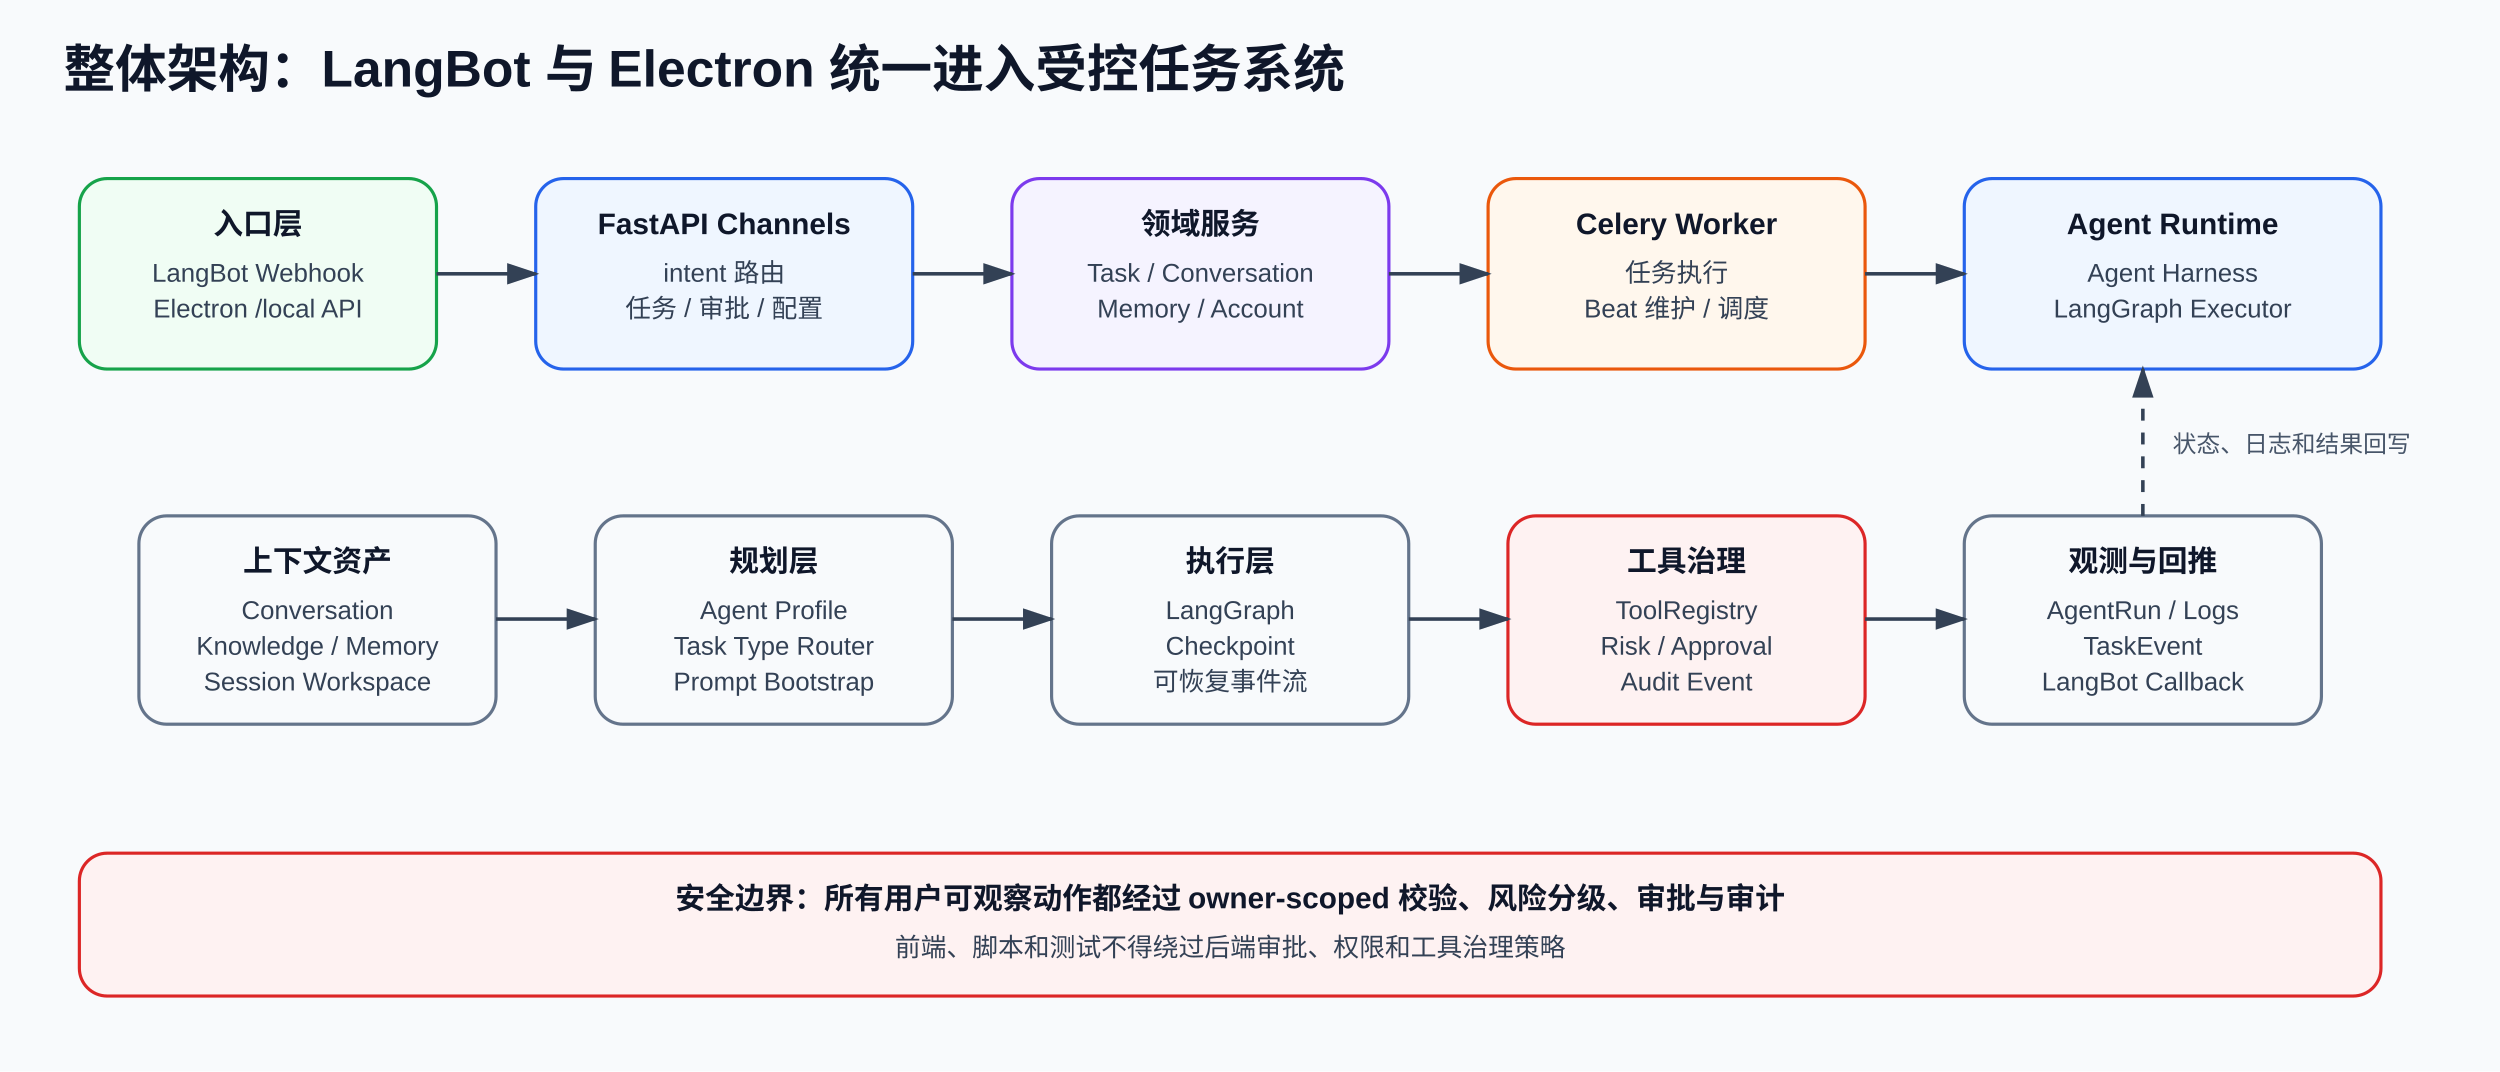
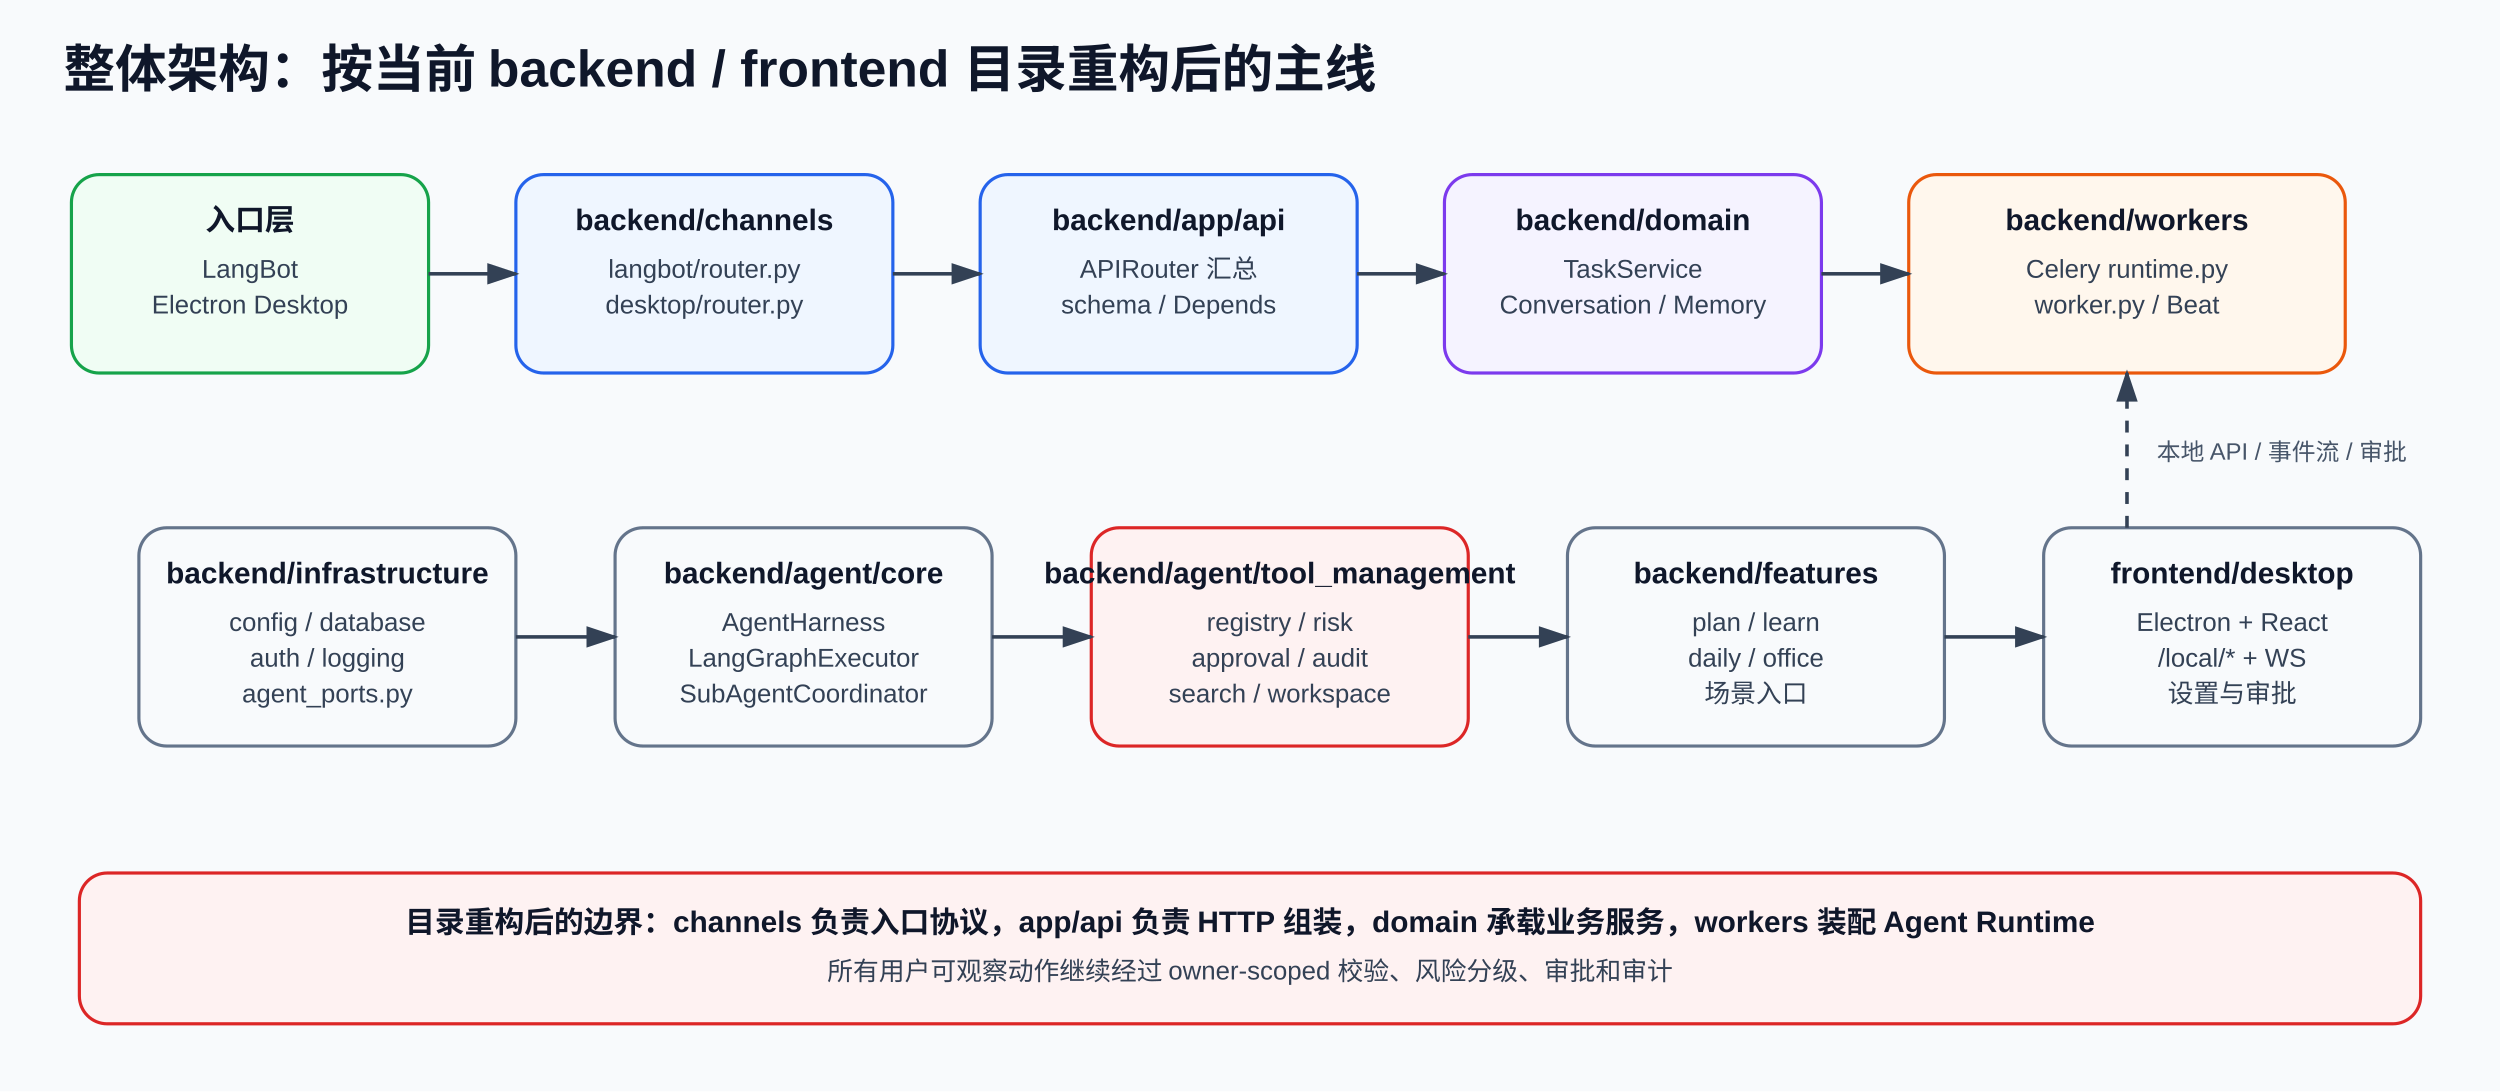
- <svg xmlns="http://www.w3.org/2000/svg" width="1260" height="540" viewBox="0 0 1260 540" role="img">
+ <svg xmlns="http://www.w3.org/2000/svg" width="1260" height="550" viewBox="0 0 1260 550" role="img">
  <style>
  .bg { fill: #f8fafc; }
  .title { font: 700 26px -apple-system,BlinkMacSystemFont,"Segoe UI",Arial,"Noto Sans CJK SC",sans-serif; fill: #0f172a; }
  .label { font: 700 15px -apple-system,BlinkMacSystemFont,"Segoe UI",Arial,"Noto Sans CJK SC",sans-serif; fill: #0f172a; }
  .small { font: 400 13px -apple-system,BlinkMacSystemFont,"Segoe UI",Arial,"Noto Sans CJK SC",sans-serif; fill: #334155; }
  .tiny { font: 400 12px -apple-system,BlinkMacSystemFont,"Segoe UI",Arial,"Noto Sans CJK SC",sans-serif; fill: #475569; }
  .blue { stroke: #2563eb; fill: #eff6ff; }
  .green { stroke: #16a34a; fill: #f0fdf4; }
  .orange { stroke: #ea580c; fill: #fff7ed; }
  .purple { stroke: #7c3aed; fill: #f5f3ff; }
  .slate { stroke: #64748b; fill: #f8fafc; }
  .red { stroke: #dc2626; fill: #fef2f2; }
  .box { stroke-width: 1.6; rx: 14; }
  .arrow { stroke: #334155; stroke-width: 1.8; fill: none; marker-end: url(#arrow); }
  .dash { stroke-dasharray: 6 6; }
  .lane { stroke: #cbd5e1; stroke-width: 1.2; stroke-dasharray: 5 5; fill: none; }
</style>
  <defs>
    <marker id="arrow" markerWidth="10" markerHeight="10" refX="8" refY="3" orient="auto" markerUnits="strokeWidth">
      <path d="M0,0 L0,6 L9,3 z" fill="#334155" />
    </marker>
  </defs>
  <rect width="100%" height="100%" class="bg" />
-   <text x="32" y="44" text-anchor="start" class="title">整体架构：LangBot 与 Electron 统一进入受控任务系统</text>
-   <rect x="40" y="90" width="180" height="96" class="box green" rx="14" />
-   <text x="130.0" y="118" text-anchor="middle" class="label">入口层</text>
-   <text x="130.0" y="142" text-anchor="middle" class="small">LangBot Webhook</text>
-   <text x="130.0" y="160" text-anchor="middle" class="small">Electron /local API</text>
-   <rect x="270" y="90" width="190" height="96" class="box blue" rx="14" />
-   <text x="365.0" y="118" text-anchor="middle" class="label">FastAPI Channels</text>
-   <text x="365.0" y="142" text-anchor="middle" class="small">intent 路由</text>
-   <text x="365.0" y="160" text-anchor="middle" class="small">任务 / 审批 / 配置</text>
-   <rect x="510" y="90" width="190" height="96" class="box purple" rx="14" />
-   <text x="605.0" y="118" text-anchor="middle" class="label">领域服务</text>
-   <text x="605.0" y="142" text-anchor="middle" class="small">Task / Conversation</text>
-   <text x="605.0" y="160" text-anchor="middle" class="small">Memory / Account</text>
-   <rect x="750" y="90" width="190" height="96" class="box orange" rx="14" />
-   <text x="845.0" y="118" text-anchor="middle" class="label">Celery Worker</text>
-   <text x="845.0" y="142" text-anchor="middle" class="small">任务执行</text>
-   <text x="845.0" y="160" text-anchor="middle" class="small">Beat 维护 / 调度</text>
-   <rect x="990" y="90" width="210" height="96" class="box blue" rx="14" />
-   <text x="1095.0" y="118" text-anchor="middle" class="label">Agent Runtime</text>
-   <text x="1095.0" y="142" text-anchor="middle" class="small">Agent Harness</text>
-   <text x="1095.0" y="160" text-anchor="middle" class="small">LangGraph Executor</text>
-   <path d="M220,138 L270,138" class="arrow" />
-   <path d="M460,138 L510,138" class="arrow" />
-   <path d="M700,138 L750,138" class="arrow" />
-   <path d="M940,138 L990,138" class="arrow" />
-   <rect x="70" y="260" width="180" height="105" class="box slate" rx="14" />
-   <text x="160.0" y="288" text-anchor="middle" class="label">上下文资产</text>
-   <text x="160.0" y="312" text-anchor="middle" class="small">Conversation</text>
-   <text x="160.0" y="330" text-anchor="middle" class="small">Knowledge / Memory</text>
-   <text x="160.0" y="348" text-anchor="middle" class="small">Session Workspace</text>
-   <rect x="300" y="260" width="180" height="105" class="box slate" rx="14" />
-   <text x="390.0" y="288" text-anchor="middle" class="label">规划层</text>
-   <text x="390.0" y="312" text-anchor="middle" class="small">Agent Profile</text>
-   <text x="390.0" y="330" text-anchor="middle" class="small">Task Type Router</text>
-   <text x="390.0" y="348" text-anchor="middle" class="small">Prompt Bootstrap</text>
-   <rect x="530" y="260" width="180" height="105" class="box slate" rx="14" />
-   <text x="620.0" y="288" text-anchor="middle" class="label">执行层</text>
-   <text x="620.0" y="312" text-anchor="middle" class="small">LangGraph</text>
-   <text x="620.0" y="330" text-anchor="middle" class="small">Checkpoint</text>
-   <text x="620.0" y="348" text-anchor="middle" class="small">可恢复事件流</text>
-   <rect x="760" y="260" width="180" height="105" class="box red" rx="14" />
-   <text x="850.0" y="288" text-anchor="middle" class="label">工具治理</text>
-   <text x="850.0" y="312" text-anchor="middle" class="small">ToolRegistry</text>
-   <text x="850.0" y="330" text-anchor="middle" class="small">Risk / Approval</text>
-   <text x="850.0" y="348" text-anchor="middle" class="small">Audit Event</text>
-   <rect x="990" y="260" width="180" height="105" class="box slate" rx="14" />
-   <text x="1080.0" y="288" text-anchor="middle" class="label">观测与回推</text>
-   <text x="1080.0" y="312" text-anchor="middle" class="small">AgentRun / Logs</text>
-   <text x="1080.0" y="330" text-anchor="middle" class="small">TaskEvent</text>
-   <text x="1080.0" y="348" text-anchor="middle" class="small">LangBot Callback</text>
-   <path d="M250,312 L300,312" class="arrow" />
-   <path d="M480,312 L530,312" class="arrow" />
-   <path d="M710,312 L760,312" class="arrow" />
-   <path d="M940,312 L990,312" class="arrow" />
-   <path d="M1080,260 L1080,186" class="arrow dash" />
-   <text x="1095" y="228" text-anchor="start" class="tiny">状态、日志和结果回写</text>
-   <rect x="40" y="430" width="1160" height="72" class="box red" rx="14" />
-   <text x="620" y="458" text-anchor="middle" class="label">安全边界：所有用户可观察动作都经过 owner-scoped 校验、风险分级、审批与审计</text>
-   <text x="620" y="482" text-anchor="middle" class="small">前端、脚本和测试不得绕过后端审批、权限和工具治理策略</text>
+   <text x="32" y="44" text-anchor="start" class="title">整体架构：按当前 backend / frontend 目录重构后的主线</text>
+   <rect x="36" y="88" width="180" height="100" class="box green" rx="14" />
+   <text x="126.0" y="116" text-anchor="middle" class="label">入口层</text>
+   <text x="126.0" y="140" text-anchor="middle" class="small">LangBot</text>
+   <text x="126.0" y="158" text-anchor="middle" class="small">Electron Desktop</text>
+   <rect x="260" y="88" width="190" height="100" class="box blue" rx="14" />
+   <text x="355.0" y="116" text-anchor="middle" class="label">backend/channels</text>
+   <text x="355.0" y="140" text-anchor="middle" class="small">langbot/router.py</text>
+   <text x="355.0" y="158" text-anchor="middle" class="small">desktop/router.py</text>
+   <rect x="494" y="88" width="190" height="100" class="box blue" rx="14" />
+   <text x="589.0" y="116" text-anchor="middle" class="label">backend/app/api</text>
+   <text x="589.0" y="140" text-anchor="middle" class="small">APIRouter 汇总</text>
+   <text x="589.0" y="158" text-anchor="middle" class="small">schema / Depends</text>
+   <rect x="728" y="88" width="190" height="100" class="box purple" rx="14" />
+   <text x="823.0" y="116" text-anchor="middle" class="label">backend/domain</text>
+   <text x="823.0" y="140" text-anchor="middle" class="small">TaskService</text>
+   <text x="823.0" y="158" text-anchor="middle" class="small">Conversation / Memory</text>
+   <rect x="962" y="88" width="220" height="100" class="box orange" rx="14" />
+   <text x="1072.0" y="116" text-anchor="middle" class="label">backend/workers</text>
+   <text x="1072.0" y="140" text-anchor="middle" class="small">Celery runtime.py</text>
+   <text x="1072.0" y="158" text-anchor="middle" class="small">worker.py / Beat</text>
+   <path d="M216,138 L260,138" class="arrow" />
+   <path d="M450,138 L494,138" class="arrow" />
+   <path d="M684,138 L728,138" class="arrow" />
+   <path d="M918,138 L962,138" class="arrow" />
+   <rect x="70" y="266" width="190" height="110" class="box slate" rx="14" />
+   <text x="165.0" y="294" text-anchor="middle" class="label">backend/infrastructure</text>
+   <text x="165.0" y="318" text-anchor="middle" class="small">config / database</text>
+   <text x="165.0" y="336" text-anchor="middle" class="small">auth / logging</text>
+   <text x="165.0" y="354" text-anchor="middle" class="small">agent_ports.py</text>
+   <rect x="310" y="266" width="190" height="110" class="box slate" rx="14" />
+   <text x="405.0" y="294" text-anchor="middle" class="label">backend/agent/core</text>
+   <text x="405.0" y="318" text-anchor="middle" class="small">AgentHarness</text>
+   <text x="405.0" y="336" text-anchor="middle" class="small">LangGraphExecutor</text>
+   <text x="405.0" y="354" text-anchor="middle" class="small">SubAgentCoordinator</text>
+   <rect x="550" y="266" width="190" height="110" class="box red" rx="14" />
+   <text x="645.0" y="294" text-anchor="middle" class="label">backend/agent/tool_management</text>
+   <text x="645.0" y="318" text-anchor="middle" class="small">registry / risk</text>
+   <text x="645.0" y="336" text-anchor="middle" class="small">approval / audit</text>
+   <text x="645.0" y="354" text-anchor="middle" class="small">search / workspace</text>
+   <rect x="790" y="266" width="190" height="110" class="box slate" rx="14" />
+   <text x="885.0" y="294" text-anchor="middle" class="label">backend/features</text>
+   <text x="885.0" y="318" text-anchor="middle" class="small">plan / learn</text>
+   <text x="885.0" y="336" text-anchor="middle" class="small">daily / office</text>
+   <text x="885.0" y="354" text-anchor="middle" class="small">场景入口</text>
+   <rect x="1030" y="266" width="190" height="110" class="box slate" rx="14" />
+   <text x="1125.0" y="294" text-anchor="middle" class="label">frontend/desktop</text>
+   <text x="1125.0" y="318" text-anchor="middle" class="small">Electron + React</text>
+   <text x="1125.0" y="336" text-anchor="middle" class="small">/local/* + WS</text>
+   <text x="1125.0" y="354" text-anchor="middle" class="small">设置与审批</text>
+   <path d="M260,321 L310,321" class="arrow" />
+   <path d="M500,321 L550,321" class="arrow" />
+   <path d="M740,321 L790,321" class="arrow" />
+   <path d="M980,321 L1030,321" class="arrow" />
+   <path d="M1072,266 L1072,188" class="arrow dash" />
+   <text x="1087" y="232" text-anchor="start" class="tiny">本地 API / 事件流 / 审批</text>
+   <rect x="40" y="440" width="1180" height="76" class="box red" rx="14" />
+   <text x="630" y="470" text-anchor="middle" class="label">目录重构后的边界：channels 负责入口协议，app/api 负责 HTTP 组装，domain 承载业务服务，workers 装配 Agent Runtime</text>
+   <text x="630" y="494" text-anchor="middle" class="small">所有用户可观察动作继续经过 owner-scoped 校验、风险分级、审批和审计</text>
</svg>
